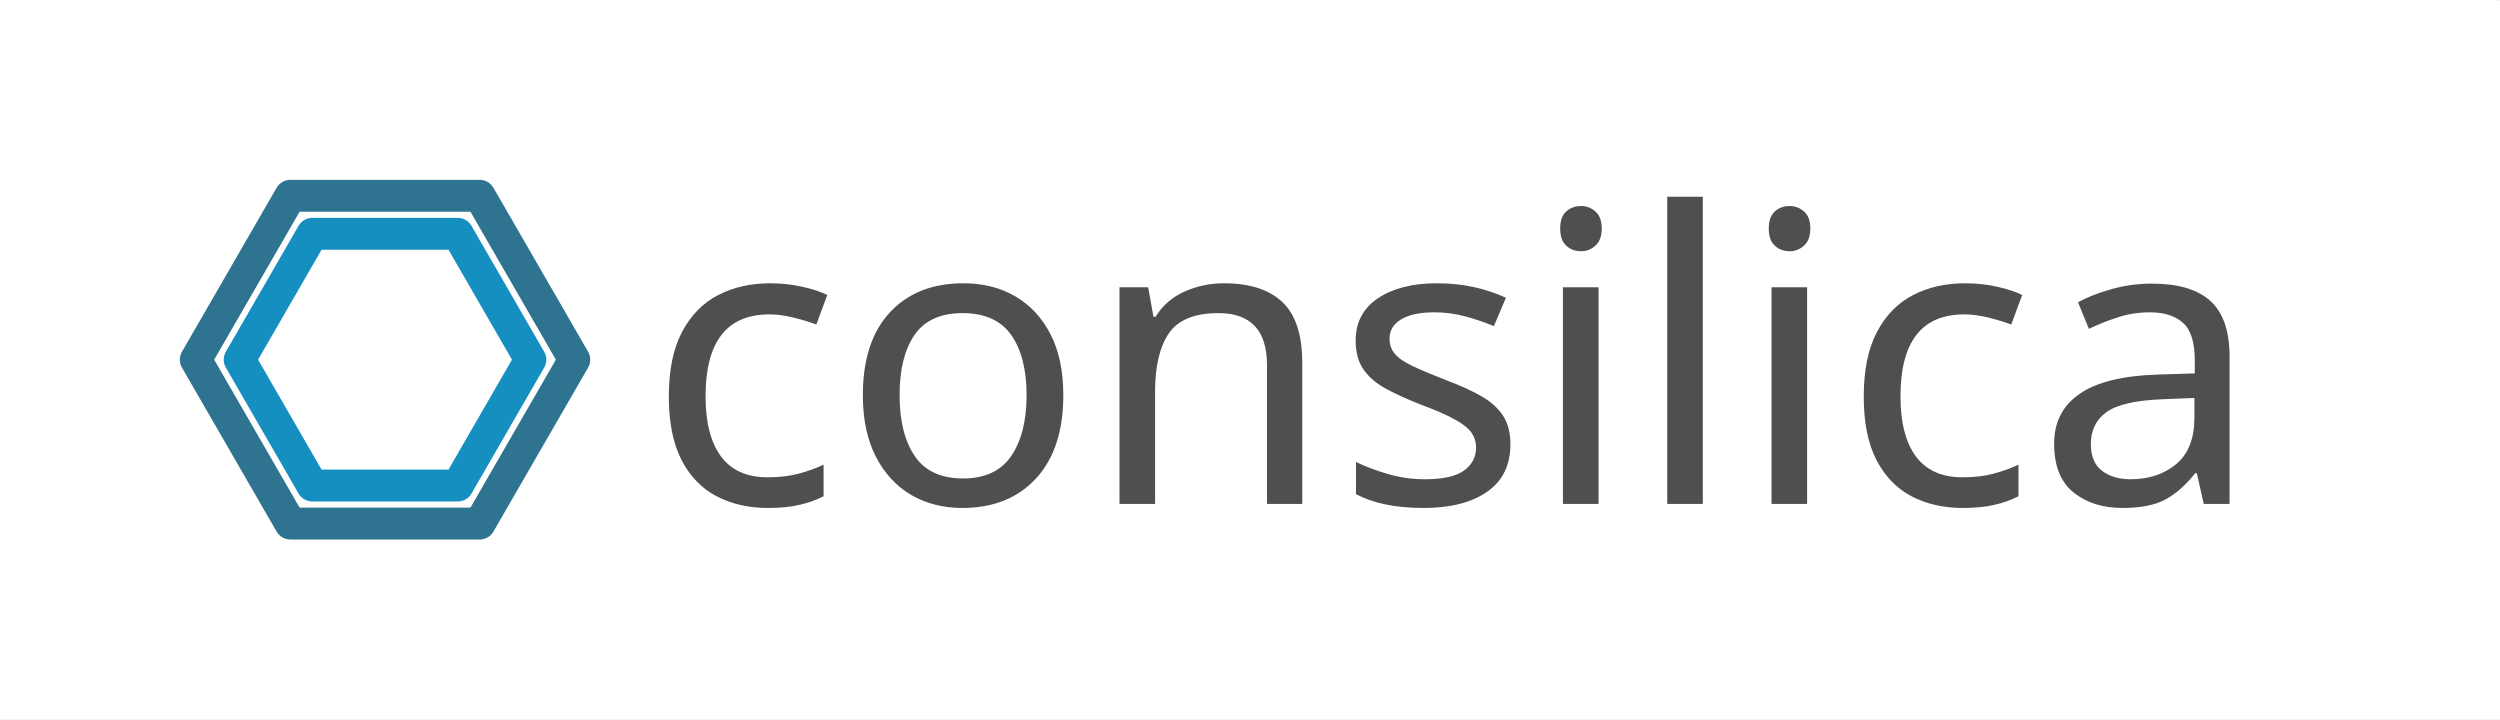
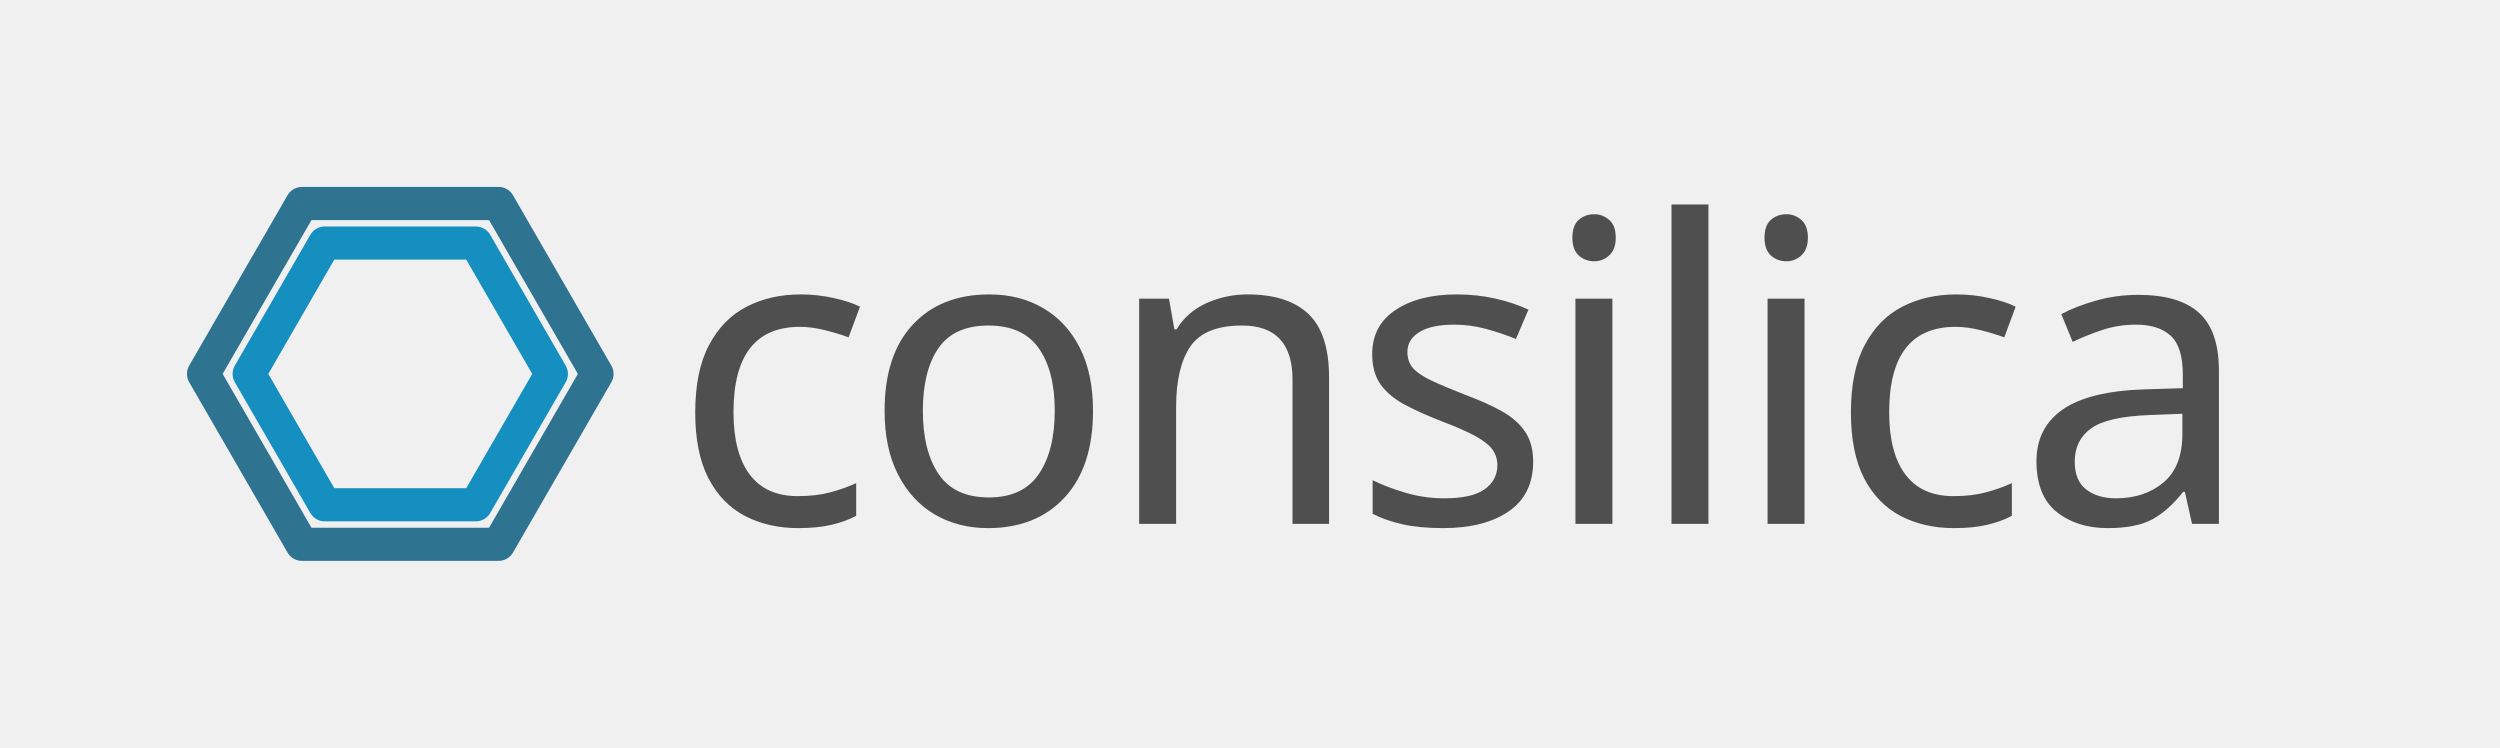
- <svg xmlns="http://www.w3.org/2000/svg" width="278.029mm" height="80mm" viewBox="0 0 278.029 80" version="1.1" id="svg5">
+ <svg xmlns="http://www.w3.org/2000/svg" width="267.446mm" height="80mm" viewBox="0 0 267.446 80" version="1.1" id="svg5">
  <defs id="defs2">
    <rect x="1954.926" y="342.112" width="1595.042" height="71.088" id="rect16448" />
  </defs>
-   <g id="layer1" transform="translate(-9.485499,-65)">
-     <rect style="fill:#ffffff;stroke:#ffffff;stroke-width:2.603;stroke-linecap:square;stroke-dasharray:2.755, 0.689" id="rect964" width="275.426" height="77.397" x="10.787" y="66.301" />
-     <g id="g802" transform="matrix(0.8171688,0,0,0.8171688,28.05634,19.16619)">
-       <path style="fill:none;stroke:#2e7390;stroke-width:16;stroke-linejoin:round;stroke-dasharray:none;stroke-opacity:1" id="path4077" d="M 50.139,235.135 2.654,152.888 50.139,70.641 l 94.97,0 47.485,82.247 -47.485,82.247 z" transform="matrix(0.2711981,0,0,0.2711981,3.198681,63.57511)" />
-       <path style="fill:none;stroke:#158ec0;stroke-width:20.833;stroke-linejoin:round;stroke-dasharray:none;stroke-opacity:1" id="path4077-7" d="M 50.139,235.135 2.654,152.888 50.139,70.641 l 94.97,0 47.485,82.247 -47.485,82.247 z" transform="matrix(0.2082801,0,0,0.2082801,9.340979,73.19451)" />
-       <text x="65.265" y="124.67" style="font-size:55.015px;font-family:Verdana, sans-serif;clip-rule:evenodd;fill:#4f4f4f;fill-rule:evenodd;stroke-width:0.138;stroke-linejoin:round;stroke-miterlimit:2" id="text13661">consilica</text>
+   <g id="layer1" transform="translate(-29.48537,-85)">
+     <g id="g1000" transform="translate(20.00001,20)">
+       <g id="g994">
+         <path style="fill:none;stroke:#2e7390;stroke-width:16;stroke-linejoin:round;stroke-dasharray:none;stroke-opacity:1" id="path4077" d="M 50.139,235.135 2.654,152.888 50.139,70.641 l 94.97,0 47.485,82.247 -47.485,82.247 z" transform="matrix(0.2216146,0,0,0.2216146,30.6702,71.11779)" />
+         <path style="fill:none;stroke:#158ec0;stroke-width:20.833;stroke-linejoin:round;stroke-dasharray:none;stroke-opacity:1" id="path4077-7" d="M 50.139,235.135 2.654,152.888 50.139,70.641 l 94.97,0 47.485,82.247 -47.485,82.247 z" transform="matrix(0.1702,0,0,0.1702,35.68949,78.97846)" />
+       </g>
+       <text x="81.389" y="121.043" style="font-size:44.956px;font-family:Verdana, sans-serif;letter-spacing:-1.323px;clip-rule:evenodd;fill:#4f4f4f;fill-rule:evenodd;stroke-width:0.112;stroke-linejoin:round;stroke-miterlimit:2" id="text13661">consilica</text>
    </g>
    <text xml:space="preserve" transform="scale(0.2645833)" id="text16446" style="font-style:normal;font-weight:normal;font-size:40px;line-height:1.25;font-family:sans-serif;white-space:pre;shape-inside:url(#rect16448);display:inline;fill:#000000;fill-opacity:1;stroke:none" />
    <rect style="fill:#ffffff;stroke:#ffffff;stroke-width:0;stroke-linecap:round;stroke-dasharray:none" id="rect910" width="124.063" height="0" x="-90.48" y="22.54" transform="scale(-1,1)" />
  </g>
</svg>
